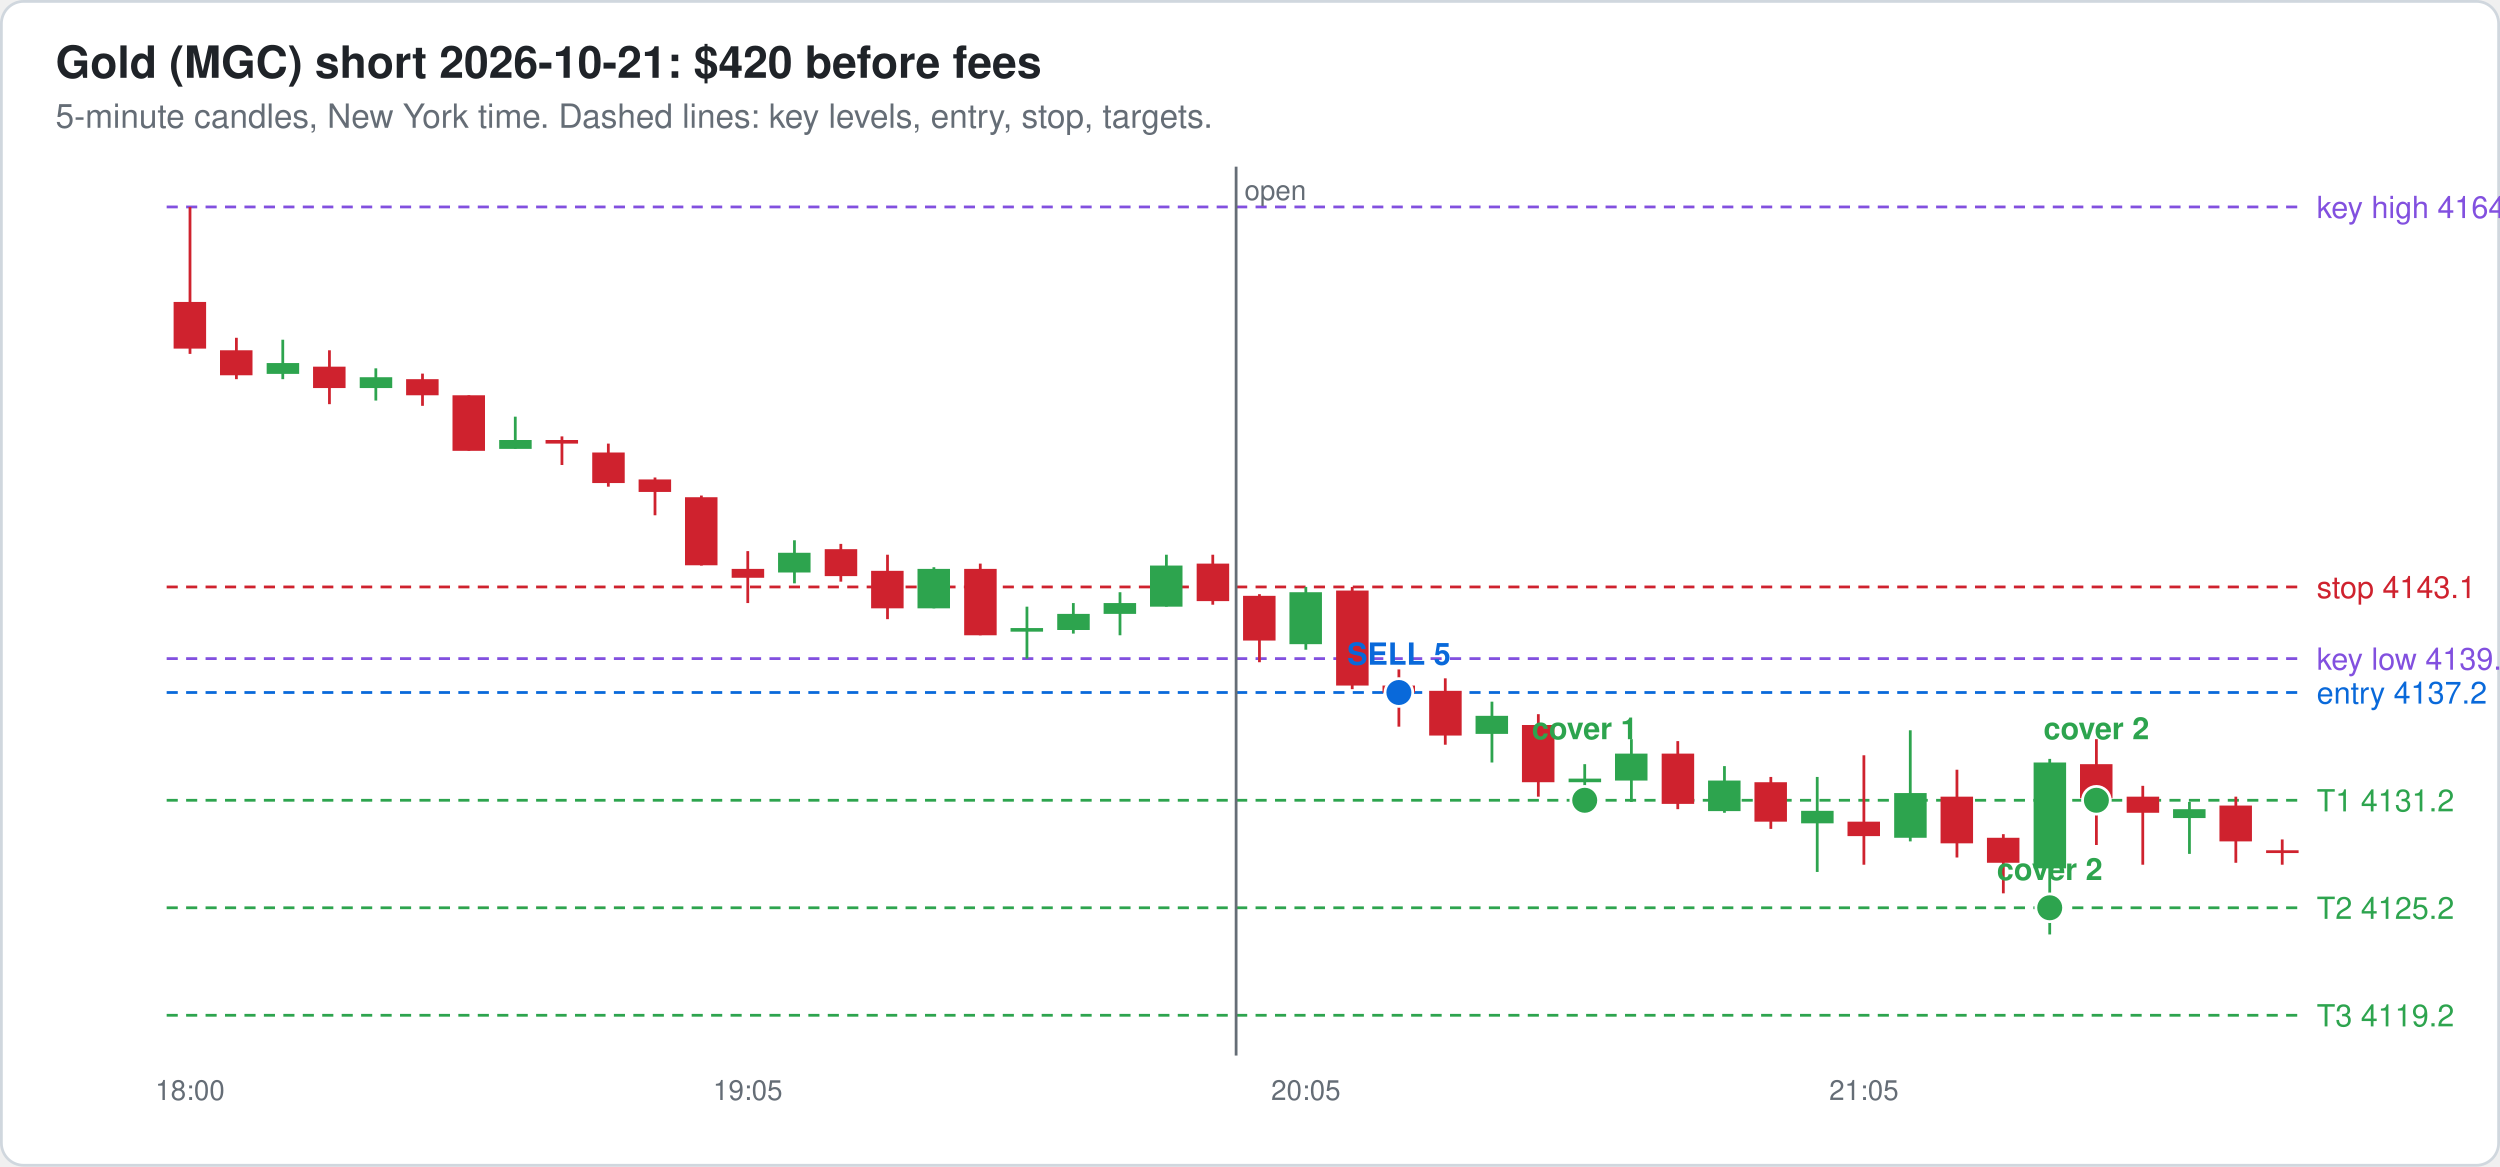
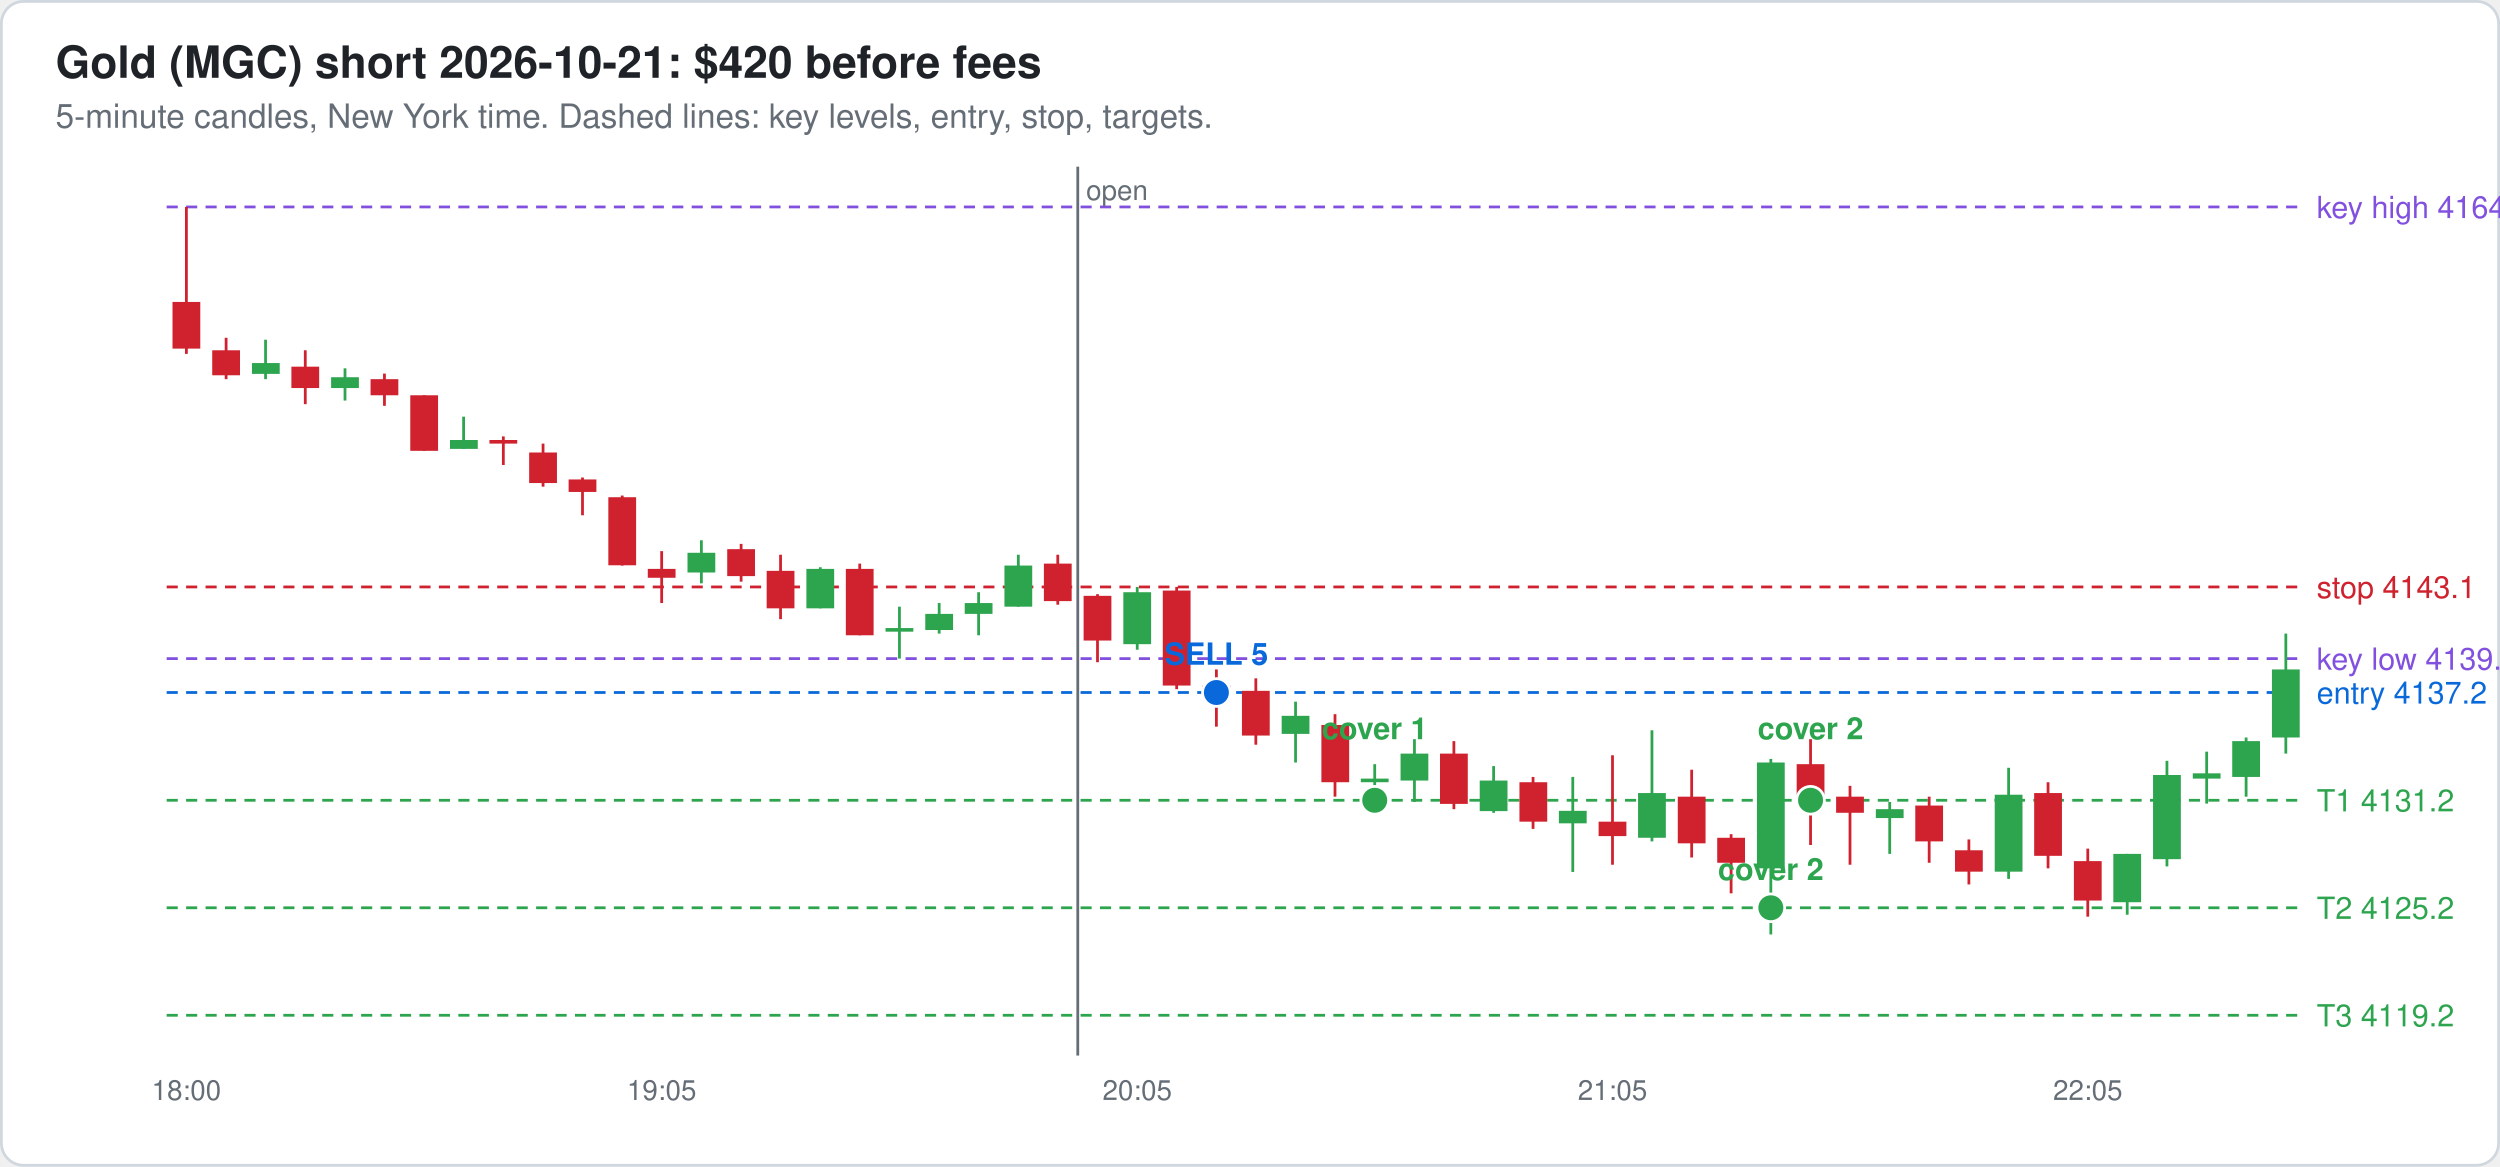
<svg xmlns="http://www.w3.org/2000/svg" width="900" height="420" viewBox="0 0 900 420" font-family="Helvetica, Arial, sans-serif">
  <rect x="0.5" y="0.5" width="899" height="419" rx="8" fill="#ffffff" stroke="#d0d7de" />
  <text x="20" y="28" font-size="16" font-weight="bold" fill="#1f2328">Gold (MGC) short 2026-10-21: $420 before fees</text>
  <text x="20" y="46" font-size="12" fill="#656d76">5-minute candles, New York time. Dashed lines: key levels, entry, stop, targets.</text>
  <line x1="60" x2="830" y1="74.5" y2="74.5" stroke="#8250df" stroke-dasharray="4 3" />
  <text x="834" y="78.5" font-size="11" fill="#8250df">key high 4164.2998046875</text>
  <line x1="60" x2="830" y1="237.1" y2="237.1" stroke="#8250df" stroke-dasharray="4 3" />
  <text x="834" y="241.1" font-size="11" fill="#8250df">key low 4139.10009765625</text>
  <line x1="60" x2="830" y1="249.3" y2="249.3" stroke="#0969da" stroke-dasharray="4 3" />
  <text x="834" y="253.3" font-size="11" fill="#0969da">entry 4137.2</text>
  <line x1="60" x2="830" y1="211.3" y2="211.3" stroke="#cf222e" stroke-dasharray="4 3" />
  <text x="834" y="215.3" font-size="11" fill="#cf222e">stop 4143.1</text>
  <line x1="60" x2="830" y1="288.1" y2="288.1" stroke="#2da44e" stroke-dasharray="4 3" />
  <text x="834" y="292.1" font-size="11" fill="#2da44e">T1 4131.2</text>
  <line x1="60" x2="830" y1="326.8" y2="326.8" stroke="#2da44e" stroke-dasharray="4 3" />
  <text x="834" y="330.8" font-size="11" fill="#2da44e">T2 4125.2</text>
  <line x1="60" x2="830" y1="365.5" y2="365.5" stroke="#2da44e" stroke-dasharray="4 3" />
  <text x="834" y="369.5" font-size="11" fill="#2da44e">T3 4119.2</text>
-   <line x1="68.4" x2="68.4" y1="74.5" y2="127.4" stroke="#cf222e" />
-   <rect x="62.5" y="108.7" width="11.7" height="16.8" fill="#cf222e" />
-   <text x="68.4" y="396" font-size="10" text-anchor="middle" fill="#656d76">18:00</text>
-   <line x1="85.1" x2="85.1" y1="121.6" y2="136.5" stroke="#cf222e" />
-   <rect x="79.2" y="126.1" width="11.7" height="9.0" fill="#cf222e" />
-   <line x1="101.8" x2="101.8" y1="122.3" y2="136.5" stroke="#2da44e" />
-   <rect x="96.0" y="130.7" width="11.7" height="3.9" fill="#2da44e" />
-   <line x1="118.6" x2="118.6" y1="126.1" y2="145.5" stroke="#cf222e" />
-   <rect x="112.7" y="132.0" width="11.7" height="7.7" fill="#cf222e" />
-   <line x1="135.3" x2="135.3" y1="132.6" y2="144.2" stroke="#2da44e" />
-   <rect x="129.5" y="135.8" width="11.7" height="3.9" fill="#2da44e" />
-   <line x1="152.1" x2="152.1" y1="134.5" y2="146.1" stroke="#cf222e" />
-   <rect x="146.2" y="136.5" width="11.7" height="5.8" fill="#cf222e" />
-   <line x1="168.8" x2="168.8" y1="142.3" y2="162.3" stroke="#cf222e" />
-   <rect x="162.9" y="142.3" width="11.7" height="20.0" fill="#cf222e" />
-   <line x1="185.5" x2="185.5" y1="150.0" y2="161.6" stroke="#2da44e" />
-   <rect x="179.7" y="158.4" width="11.7" height="3.2" fill="#2da44e" />
-   <line x1="202.3" x2="202.3" y1="157.1" y2="167.4" stroke="#cf222e" />
-   <rect x="196.4" y="158.4" width="11.7" height="1.3" fill="#cf222e" />
-   <line x1="219.0" x2="219.0" y1="159.7" y2="175.2" stroke="#cf222e" />
-   <rect x="213.2" y="162.9" width="11.7" height="11.0" fill="#cf222e" />
-   <line x1="235.8" x2="235.8" y1="171.9" y2="185.5" stroke="#cf222e" />
-   <rect x="229.9" y="172.6" width="11.7" height="4.5" fill="#cf222e" />
-   <line x1="252.5" x2="252.5" y1="178.4" y2="203.6" stroke="#cf222e" />
-   <rect x="246.6" y="179.0" width="11.7" height="24.5" fill="#cf222e" />
-   <line x1="269.2" x2="269.2" y1="198.4" y2="217.1" stroke="#cf222e" />
-   <rect x="263.4" y="204.8" width="11.7" height="3.2" fill="#cf222e" />
-   <text x="269.2" y="396" font-size="10" text-anchor="middle" fill="#656d76">19:05</text>
-   <line x1="286.0" x2="286.0" y1="194.5" y2="210.0" stroke="#2da44e" />
-   <rect x="280.1" y="199.0" width="11.7" height="7.1" fill="#2da44e" />
-   <line x1="302.7" x2="302.7" y1="195.8" y2="209.4" stroke="#cf222e" />
-   <rect x="296.9" y="197.7" width="11.7" height="9.7" fill="#cf222e" />
-   <line x1="319.5" x2="319.5" y1="199.7" y2="222.9" stroke="#cf222e" />
-   <rect x="313.6" y="205.5" width="11.7" height="13.5" fill="#cf222e" />
-   <line x1="336.2" x2="336.2" y1="204.2" y2="219.0" stroke="#2da44e" />
-   <rect x="330.3" y="204.8" width="11.7" height="14.2" fill="#2da44e" />
-   <line x1="352.9" x2="352.9" y1="202.9" y2="228.7" stroke="#cf222e" />
-   <rect x="347.1" y="204.8" width="11.7" height="23.9" fill="#cf222e" />
-   <line x1="369.7" x2="369.7" y1="218.4" y2="237.1" stroke="#2da44e" />
-   <rect x="363.8" y="226.1" width="11.7" height="1.3" fill="#2da44e" />
-   <line x1="386.4" x2="386.4" y1="217.1" y2="228.1" stroke="#2da44e" />
-   <rect x="380.6" y="221.0" width="11.7" height="5.8" fill="#2da44e" />
-   <line x1="403.2" x2="403.2" y1="213.2" y2="228.7" stroke="#2da44e" />
-   <rect x="397.3" y="217.1" width="11.7" height="3.9" fill="#2da44e" />
-   <line x1="419.9" x2="419.9" y1="199.7" y2="218.4" stroke="#2da44e" />
-   <rect x="414.0" y="203.6" width="11.7" height="14.8" fill="#2da44e" />
-   <line x1="436.6" x2="436.6" y1="199.7" y2="217.7" stroke="#cf222e" />
-   <rect x="430.8" y="202.9" width="11.7" height="13.5" fill="#cf222e" />
-   <line x1="453.4" x2="453.4" y1="213.9" y2="238.4" stroke="#cf222e" />
-   <rect x="447.5" y="214.5" width="11.7" height="16.1" fill="#cf222e" />
-   <line x1="470.1" x2="470.1" y1="211.3" y2="233.9" stroke="#2da44e" />
-   <rect x="464.2" y="213.2" width="11.7" height="18.7" fill="#2da44e" />
-   <text x="470.1" y="396" font-size="10" text-anchor="middle" fill="#656d76">20:05</text>
-   <line x1="486.8" x2="486.8" y1="211.3" y2="248.1" stroke="#cf222e" />
-   <rect x="481.0" y="212.6" width="11.7" height="34.2" fill="#cf222e" />
-   <line x1="503.6" x2="503.6" y1="241.0" y2="261.6" stroke="#cf222e" />
-   <rect x="497.7" y="246.8" width="11.7" height="2.6" fill="#cf222e" />
-   <line x1="520.3" x2="520.3" y1="244.2" y2="268.1" stroke="#cf222e" />
-   <rect x="514.5" y="248.7" width="11.7" height="16.1" fill="#cf222e" />
-   <line x1="537.1" x2="537.1" y1="252.6" y2="274.5" stroke="#2da44e" />
-   <rect x="531.2" y="257.7" width="11.7" height="6.5" fill="#2da44e" />
-   <line x1="553.8" x2="553.8" y1="257.1" y2="286.8" stroke="#cf222e" />
-   <rect x="547.9" y="261.0" width="11.7" height="20.6" fill="#cf222e" />
-   <line x1="570.5" x2="570.5" y1="275.1" y2="290.0" stroke="#2da44e" />
-   <rect x="564.7" y="280.3" width="11.7" height="1.3" fill="#2da44e" />
-   <line x1="587.3" x2="587.3" y1="266.1" y2="288.7" stroke="#2da44e" />
-   <rect x="581.4" y="271.3" width="11.7" height="9.7" fill="#2da44e" />
-   <line x1="604.0" x2="604.0" y1="266.8" y2="291.3" stroke="#cf222e" />
-   <rect x="598.2" y="271.3" width="11.7" height="18.1" fill="#cf222e" />
-   <line x1="620.8" x2="620.8" y1="275.8" y2="292.6" stroke="#2da44e" />
-   <rect x="614.9" y="281.0" width="11.7" height="11.0" fill="#2da44e" />
-   <line x1="637.5" x2="637.5" y1="279.7" y2="298.4" stroke="#cf222e" />
-   <rect x="631.6" y="281.6" width="11.7" height="14.2" fill="#cf222e" />
-   <line x1="654.2" x2="654.2" y1="279.7" y2="313.9" stroke="#2da44e" />
-   <rect x="648.4" y="291.9" width="11.7" height="4.5" fill="#2da44e" />
-   <line x1="671.0" x2="671.0" y1="271.9" y2="311.3" stroke="#cf222e" />
-   <rect x="665.1" y="295.8" width="11.7" height="5.2" fill="#cf222e" />
-   <text x="671.0" y="396" font-size="10" text-anchor="middle" fill="#656d76">21:05</text>
-   <line x1="687.7" x2="687.7" y1="262.9" y2="302.9" stroke="#2da44e" />
-   <rect x="681.9" y="285.5" width="11.7" height="16.1" fill="#2da44e" />
-   <line x1="704.5" x2="704.5" y1="277.1" y2="308.7" stroke="#cf222e" />
-   <rect x="698.6" y="286.8" width="11.7" height="16.8" fill="#cf222e" />
-   <line x1="721.2" x2="721.2" y1="300.3" y2="321.6" stroke="#cf222e" />
-   <rect x="715.3" y="301.6" width="11.7" height="9.0" fill="#cf222e" />
-   <line x1="737.9" x2="737.9" y1="273.2" y2="336.4" stroke="#2da44e" />
-   <rect x="732.1" y="274.5" width="11.7" height="38.1" fill="#2da44e" />
-   <line x1="754.7" x2="754.7" y1="266.1" y2="304.2" stroke="#cf222e" />
-   <rect x="748.8" y="275.1" width="11.7" height="12.3" fill="#cf222e" />
-   <line x1="771.4" x2="771.4" y1="282.9" y2="311.3" stroke="#cf222e" />
-   <rect x="765.6" y="286.8" width="11.7" height="5.8" fill="#cf222e" />
-   <line x1="788.2" x2="788.2" y1="288.7" y2="307.4" stroke="#2da44e" />
-   <rect x="782.3" y="291.3" width="11.7" height="3.2" fill="#2da44e" />
-   <line x1="804.9" x2="804.9" y1="286.8" y2="310.6" stroke="#cf222e" />
-   <rect x="799.0" y="290.0" width="11.7" height="12.9" fill="#cf222e" />
-   <line x1="821.6" x2="821.6" y1="302.2" y2="311.3" stroke="#cf222e" />
-   <rect x="815.8" y="306.1" width="11.7" height="1.0" fill="#cf222e" />
-   <line x1="445.0" x2="445.0" y1="60" y2="380" stroke="#656d76" />
-   <text x="448.0" y="72" font-size="10" fill="#656d76">open</text>
-   <circle cx="503.6" cy="249.3" r="5" fill="#0969da" stroke="#fff" />
-   <text x="503.6" y="239.3" font-size="11" font-weight="bold" text-anchor="middle" fill="#0969da">SELL 5</text>
-   <circle cx="570.5" cy="288.1" r="5" fill="#2da44e" stroke="#fff" />
-   <text x="570.5" y="266.1" font-size="11" font-weight="bold" text-anchor="middle" fill="#2da44e">cover 1</text>
-   <circle cx="737.9" cy="326.8" r="5" fill="#2da44e" stroke="#fff" />
-   <text x="737.9" y="316.8" font-size="11" font-weight="bold" text-anchor="middle" fill="#2da44e">cover 2</text>
-   <circle cx="754.7" cy="288.1" r="5" fill="#2da44e" stroke="#fff" />
-   <text x="754.7" y="266.1" font-size="11" font-weight="bold" text-anchor="middle" fill="#2da44e">cover 2</text>
+   <line x1="67.1" x2="67.1" y1="74.5" y2="127.4" stroke="#cf222e" />
+   <rect x="62.1" y="108.7" width="10.0" height="16.8" fill="#cf222e" />
+   <text x="67.1" y="396" font-size="10" text-anchor="middle" fill="#656d76">18:00</text>
+   <line x1="81.4" x2="81.4" y1="121.6" y2="136.5" stroke="#cf222e" />
+   <rect x="76.4" y="126.1" width="10.0" height="9.0" fill="#cf222e" />
+   <line x1="95.6" x2="95.6" y1="122.3" y2="136.5" stroke="#2da44e" />
+   <rect x="90.7" y="130.7" width="10.0" height="3.9" fill="#2da44e" />
+   <line x1="109.9" x2="109.9" y1="126.1" y2="145.5" stroke="#cf222e" />
+   <rect x="104.9" y="132.0" width="10.0" height="7.7" fill="#cf222e" />
+   <line x1="124.2" x2="124.2" y1="132.6" y2="144.2" stroke="#2da44e" />
+   <rect x="119.2" y="135.8" width="10.0" height="3.9" fill="#2da44e" />
+   <line x1="138.4" x2="138.4" y1="134.5" y2="146.1" stroke="#cf222e" />
+   <rect x="133.4" y="136.5" width="10.0" height="5.8" fill="#cf222e" />
+   <line x1="152.7" x2="152.7" y1="142.3" y2="162.3" stroke="#cf222e" />
+   <rect x="147.7" y="142.3" width="10.0" height="20.0" fill="#cf222e" />
+   <line x1="166.9" x2="166.9" y1="150.0" y2="161.6" stroke="#2da44e" />
+   <rect x="162.0" y="158.4" width="10.0" height="3.2" fill="#2da44e" />
+   <line x1="181.2" x2="181.2" y1="157.1" y2="167.4" stroke="#cf222e" />
+   <rect x="176.2" y="158.4" width="10.0" height="1.3" fill="#cf222e" />
+   <line x1="195.5" x2="195.5" y1="159.7" y2="175.2" stroke="#cf222e" />
+   <rect x="190.5" y="162.9" width="10.0" height="11.0" fill="#cf222e" />
+   <line x1="209.7" x2="209.7" y1="171.9" y2="185.5" stroke="#cf222e" />
+   <rect x="204.7" y="172.6" width="10.0" height="4.5" fill="#cf222e" />
+   <line x1="224.0" x2="224.0" y1="178.4" y2="203.6" stroke="#cf222e" />
+   <rect x="219.0" y="179.0" width="10.0" height="24.5" fill="#cf222e" />
+   <line x1="238.2" x2="238.2" y1="198.4" y2="217.1" stroke="#cf222e" />
+   <rect x="233.2" y="204.8" width="10.0" height="3.2" fill="#cf222e" />
+   <text x="238.2" y="396" font-size="10" text-anchor="middle" fill="#656d76">19:05</text>
+   <line x1="252.5" x2="252.5" y1="194.5" y2="210.0" stroke="#2da44e" />
+   <rect x="247.5" y="199.0" width="10.0" height="7.1" fill="#2da44e" />
+   <line x1="266.8" x2="266.8" y1="195.8" y2="209.4" stroke="#cf222e" />
+   <rect x="261.8" y="197.7" width="10.0" height="9.7" fill="#cf222e" />
+   <line x1="281.0" x2="281.0" y1="199.7" y2="222.9" stroke="#cf222e" />
+   <rect x="276.0" y="205.5" width="10.0" height="13.5" fill="#cf222e" />
+   <line x1="295.3" x2="295.3" y1="204.2" y2="219.0" stroke="#2da44e" />
+   <rect x="290.3" y="204.8" width="10.0" height="14.2" fill="#2da44e" />
+   <line x1="309.5" x2="309.5" y1="202.9" y2="228.7" stroke="#cf222e" />
+   <rect x="304.5" y="204.8" width="10.0" height="23.9" fill="#cf222e" />
+   <line x1="323.8" x2="323.8" y1="218.4" y2="237.1" stroke="#2da44e" />
+   <rect x="318.8" y="226.1" width="10.0" height="1.3" fill="#2da44e" />
+   <line x1="338.1" x2="338.1" y1="217.1" y2="228.1" stroke="#2da44e" />
+   <rect x="333.1" y="221.0" width="10.0" height="5.8" fill="#2da44e" />
+   <line x1="352.3" x2="352.3" y1="213.2" y2="228.7" stroke="#2da44e" />
+   <rect x="347.3" y="217.1" width="10.0" height="3.9" fill="#2da44e" />
+   <line x1="366.6" x2="366.6" y1="199.7" y2="218.4" stroke="#2da44e" />
+   <rect x="361.6" y="203.6" width="10.0" height="14.8" fill="#2da44e" />
+   <line x1="380.8" x2="380.8" y1="199.7" y2="217.7" stroke="#cf222e" />
+   <rect x="375.8" y="202.9" width="10.0" height="13.5" fill="#cf222e" />
+   <line x1="395.1" x2="395.1" y1="213.9" y2="238.4" stroke="#cf222e" />
+   <rect x="390.1" y="214.5" width="10.0" height="16.1" fill="#cf222e" />
+   <line x1="409.4" x2="409.4" y1="211.3" y2="233.9" stroke="#2da44e" />
+   <rect x="404.4" y="213.2" width="10.0" height="18.7" fill="#2da44e" />
+   <text x="409.4" y="396" font-size="10" text-anchor="middle" fill="#656d76">20:05</text>
+   <line x1="423.6" x2="423.6" y1="211.3" y2="248.1" stroke="#cf222e" />
+   <rect x="418.6" y="212.6" width="10.0" height="34.2" fill="#cf222e" />
+   <line x1="437.9" x2="437.9" y1="241.0" y2="261.6" stroke="#cf222e" />
+   <rect x="432.9" y="246.8" width="10.0" height="2.6" fill="#cf222e" />
+   <line x1="452.1" x2="452.1" y1="244.2" y2="268.1" stroke="#cf222e" />
+   <rect x="447.1" y="248.7" width="10.0" height="16.1" fill="#cf222e" />
+   <line x1="466.4" x2="466.4" y1="252.6" y2="274.5" stroke="#2da44e" />
+   <rect x="461.4" y="257.7" width="10.0" height="6.5" fill="#2da44e" />
+   <line x1="480.6" x2="480.6" y1="257.1" y2="286.8" stroke="#cf222e" />
+   <rect x="475.7" y="261.0" width="10.0" height="20.6" fill="#cf222e" />
+   <line x1="494.9" x2="494.9" y1="275.1" y2="290.0" stroke="#2da44e" />
+   <rect x="489.9" y="280.3" width="10.0" height="1.3" fill="#2da44e" />
+   <line x1="509.2" x2="509.2" y1="266.1" y2="288.7" stroke="#2da44e" />
+   <rect x="504.2" y="271.3" width="10.0" height="9.7" fill="#2da44e" />
+   <line x1="523.4" x2="523.4" y1="266.8" y2="291.3" stroke="#cf222e" />
+   <rect x="518.4" y="271.3" width="10.0" height="18.1" fill="#cf222e" />
+   <line x1="537.7" x2="537.7" y1="275.8" y2="292.6" stroke="#2da44e" />
+   <rect x="532.7" y="281.0" width="10.0" height="11.0" fill="#2da44e" />
+   <line x1="551.9" x2="551.9" y1="279.7" y2="298.4" stroke="#cf222e" />
+   <rect x="547.0" y="281.6" width="10.0" height="14.2" fill="#cf222e" />
+   <line x1="566.2" x2="566.2" y1="279.7" y2="313.9" stroke="#2da44e" />
+   <rect x="561.2" y="291.9" width="10.0" height="4.5" fill="#2da44e" />
+   <line x1="580.5" x2="580.5" y1="271.9" y2="311.3" stroke="#cf222e" />
+   <rect x="575.5" y="295.8" width="10.0" height="5.2" fill="#cf222e" />
+   <text x="580.5" y="396" font-size="10" text-anchor="middle" fill="#656d76">21:05</text>
+   <line x1="594.7" x2="594.7" y1="262.9" y2="302.9" stroke="#2da44e" />
+   <rect x="589.7" y="285.5" width="10.0" height="16.1" fill="#2da44e" />
+   <line x1="609.0" x2="609.0" y1="277.1" y2="308.7" stroke="#cf222e" />
+   <rect x="604.0" y="286.8" width="10.0" height="16.8" fill="#cf222e" />
+   <line x1="623.2" x2="623.2" y1="300.3" y2="321.6" stroke="#cf222e" />
+   <rect x="618.2" y="301.6" width="10.0" height="9.0" fill="#cf222e" />
+   <line x1="637.5" x2="637.5" y1="273.2" y2="336.4" stroke="#2da44e" />
+   <rect x="632.5" y="274.5" width="10.0" height="38.1" fill="#2da44e" />
+   <line x1="651.8" x2="651.8" y1="266.1" y2="304.2" stroke="#cf222e" />
+   <rect x="646.8" y="275.1" width="10.0" height="12.3" fill="#cf222e" />
+   <line x1="666.0" x2="666.0" y1="282.9" y2="311.3" stroke="#cf222e" />
+   <rect x="661.0" y="286.8" width="10.0" height="5.8" fill="#cf222e" />
+   <line x1="680.3" x2="680.3" y1="288.7" y2="307.4" stroke="#2da44e" />
+   <rect x="675.3" y="291.3" width="10.0" height="3.2" fill="#2da44e" />
+   <line x1="694.5" x2="694.5" y1="286.8" y2="310.6" stroke="#cf222e" />
+   <rect x="689.5" y="290.0" width="10.0" height="12.9" fill="#cf222e" />
+   <line x1="708.8" x2="708.8" y1="302.2" y2="318.4" stroke="#cf222e" />
+   <rect x="703.8" y="306.1" width="10.0" height="7.7" fill="#cf222e" />
+   <line x1="723.1" x2="723.1" y1="276.4" y2="316.4" stroke="#2da44e" />
+   <rect x="718.1" y="286.1" width="10.0" height="27.7" fill="#2da44e" />
+   <line x1="737.3" x2="737.3" y1="281.6" y2="312.6" stroke="#cf222e" />
+   <rect x="732.3" y="285.5" width="10.0" height="22.6" fill="#cf222e" />
+   <line x1="751.6" x2="751.6" y1="305.5" y2="330.0" stroke="#cf222e" />
+   <rect x="746.6" y="310.0" width="10.0" height="14.2" fill="#cf222e" />
+   <text x="751.6" y="396" font-size="10" text-anchor="middle" fill="#656d76">22:05</text>
+   <line x1="765.8" x2="765.8" y1="307.4" y2="329.3" stroke="#2da44e" />
+   <rect x="760.8" y="307.4" width="10.0" height="17.4" fill="#2da44e" />
+   <line x1="780.1" x2="780.1" y1="273.9" y2="311.9" stroke="#2da44e" />
+   <rect x="775.1" y="279.0" width="10.0" height="30.3" fill="#2da44e" />
+   <line x1="794.4" x2="794.4" y1="270.6" y2="289.3" stroke="#2da44e" />
+   <rect x="789.4" y="278.4" width="10.0" height="1.9" fill="#2da44e" />
+   <line x1="808.6" x2="808.6" y1="265.5" y2="286.8" stroke="#2da44e" />
+   <rect x="803.6" y="266.8" width="10.0" height="12.9" fill="#2da44e" />
+   <line x1="822.9" x2="822.9" y1="228.1" y2="271.3" stroke="#2da44e" />
+   <rect x="817.9" y="241.0" width="10.0" height="24.5" fill="#2da44e" />
+   <line x1="388.0" x2="388.0" y1="60" y2="380" stroke="#656d76" />
+   <text x="391.0" y="72" font-size="10" fill="#656d76">open</text>
+   <circle cx="437.9" cy="249.3" r="5" fill="#0969da" stroke="#fff" />
+   <text x="437.9" y="239.3" font-size="11" font-weight="bold" text-anchor="middle" fill="#0969da">SELL 5</text>
+   <circle cx="494.9" cy="288.1" r="5" fill="#2da44e" stroke="#fff" />
+   <text x="494.9" y="266.1" font-size="11" font-weight="bold" text-anchor="middle" fill="#2da44e">cover 1</text>
+   <circle cx="637.5" cy="326.8" r="5" fill="#2da44e" stroke="#fff" />
+   <text x="637.5" y="316.8" font-size="11" font-weight="bold" text-anchor="middle" fill="#2da44e">cover 2</text>
+   <circle cx="651.8" cy="288.1" r="5" fill="#2da44e" stroke="#fff" />
+   <text x="651.8" y="266.1" font-size="11" font-weight="bold" text-anchor="middle" fill="#2da44e">cover 2</text>
</svg>
